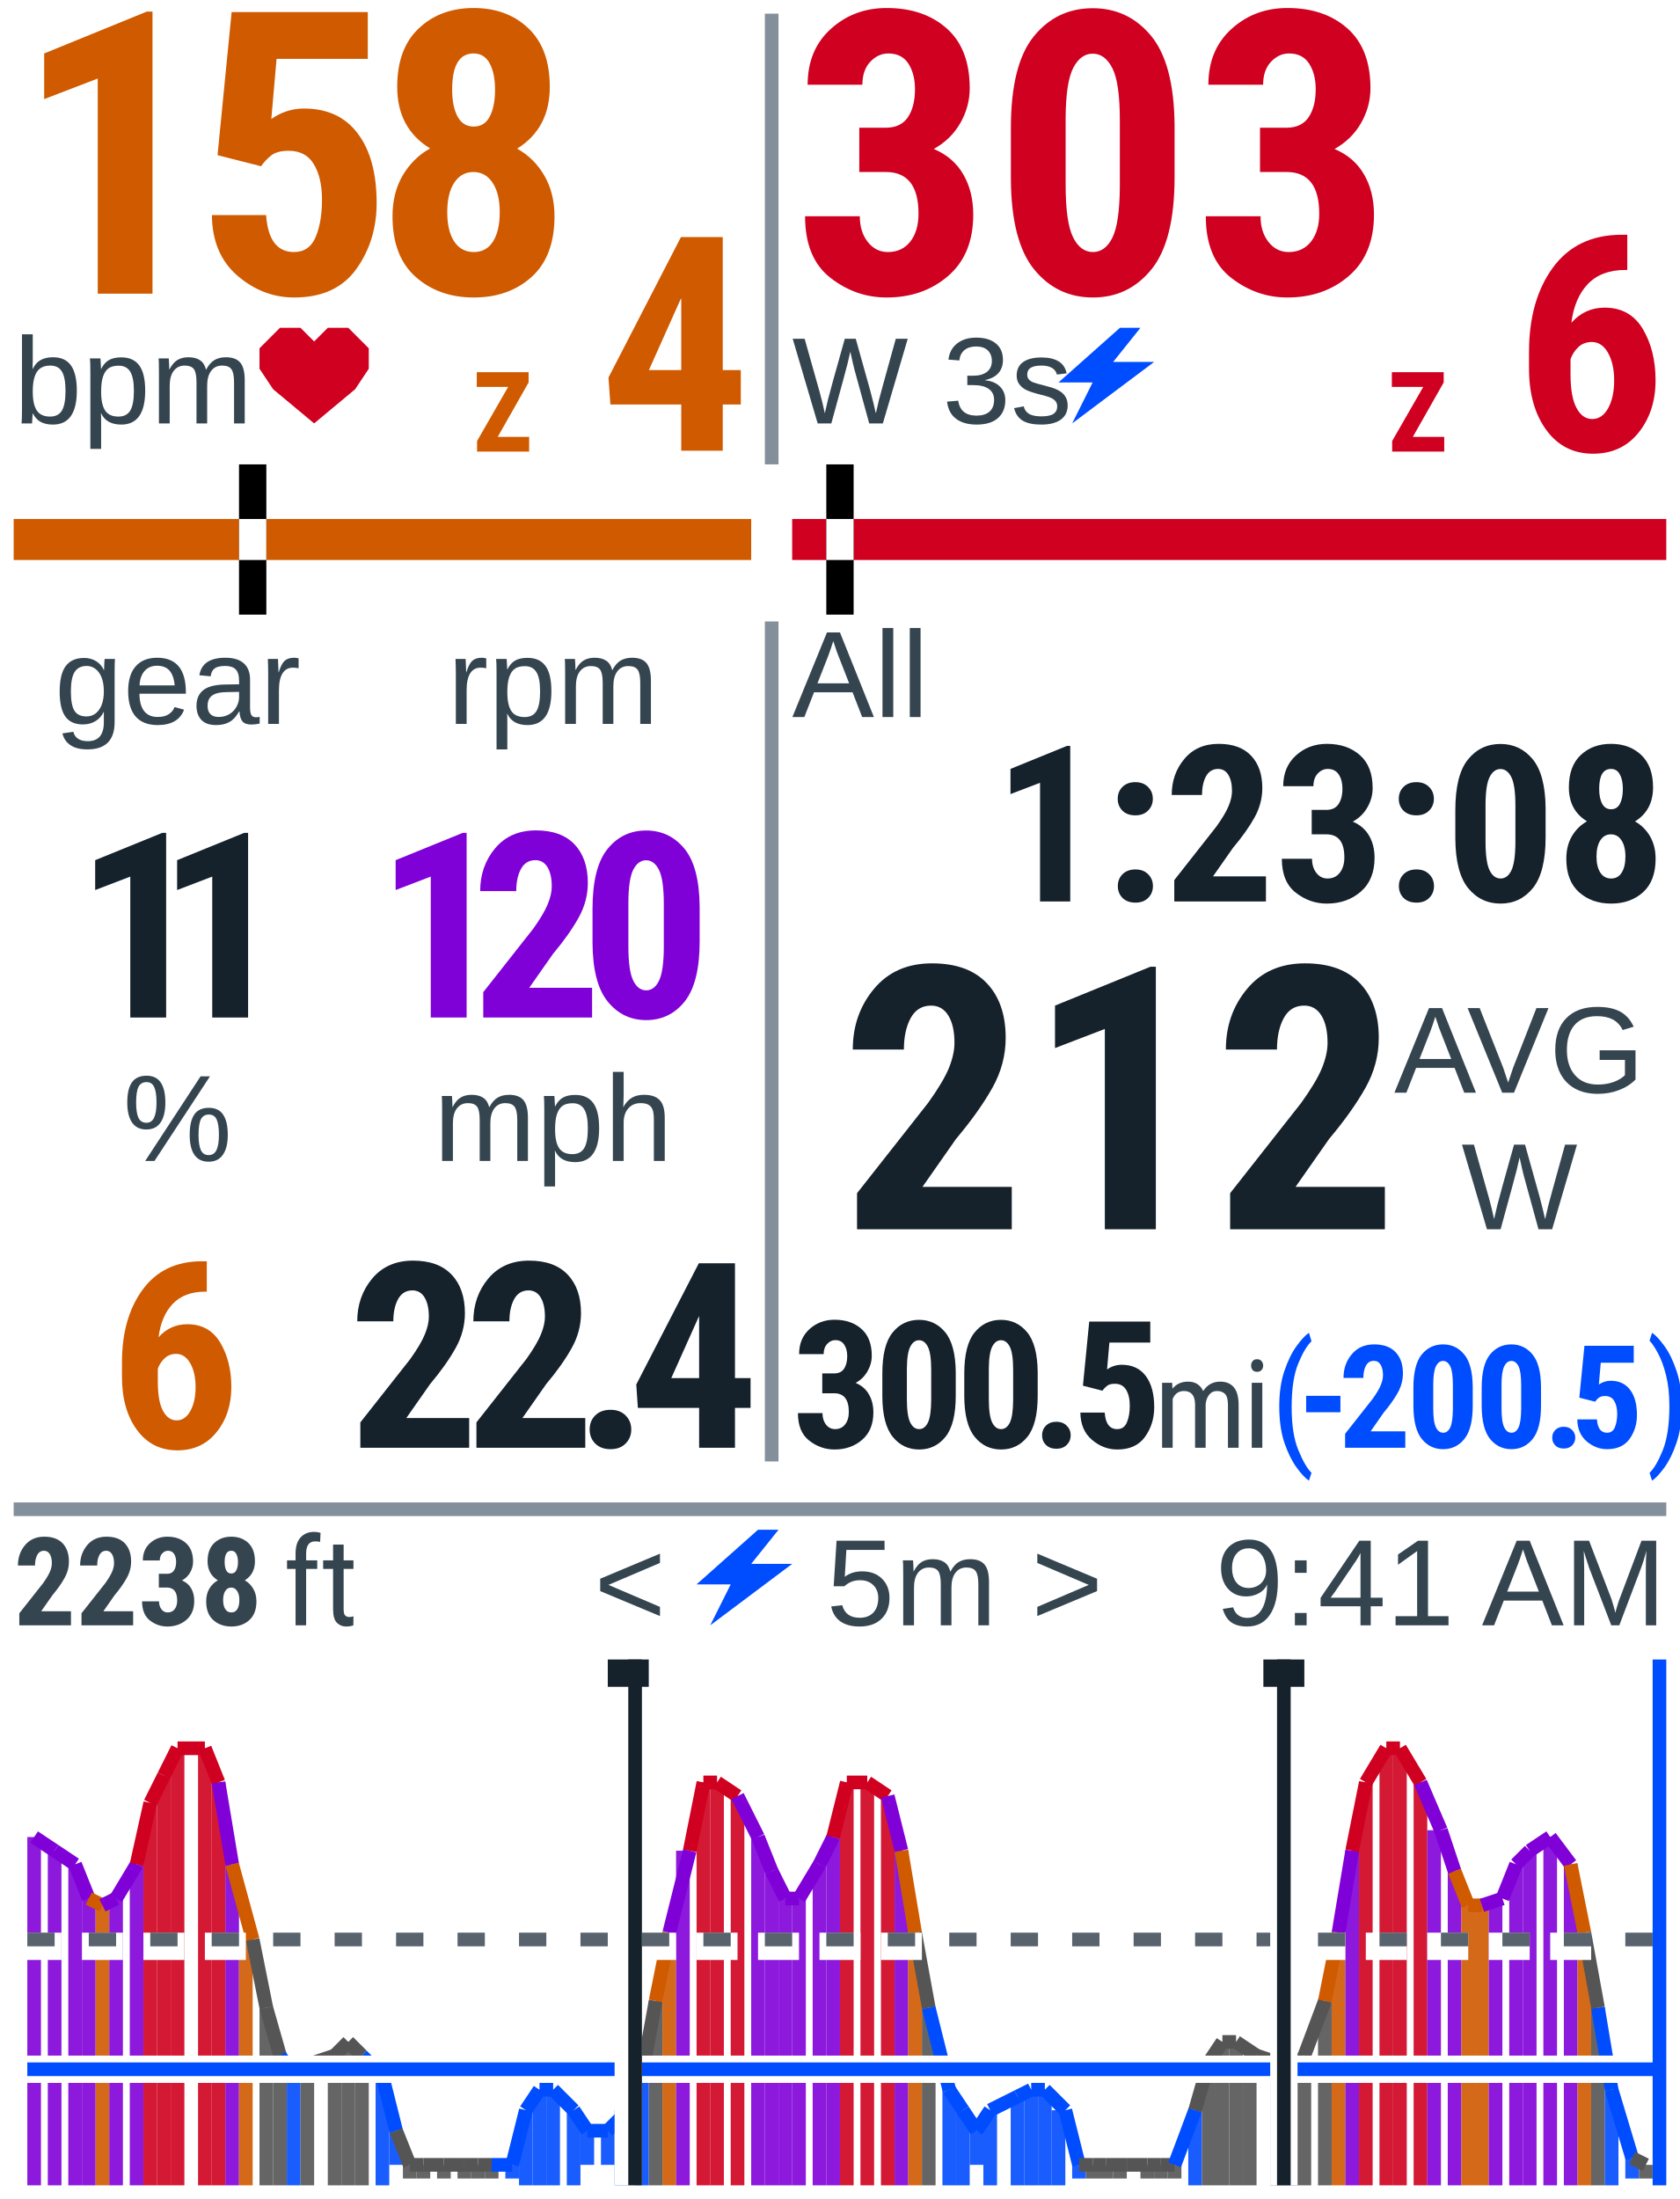
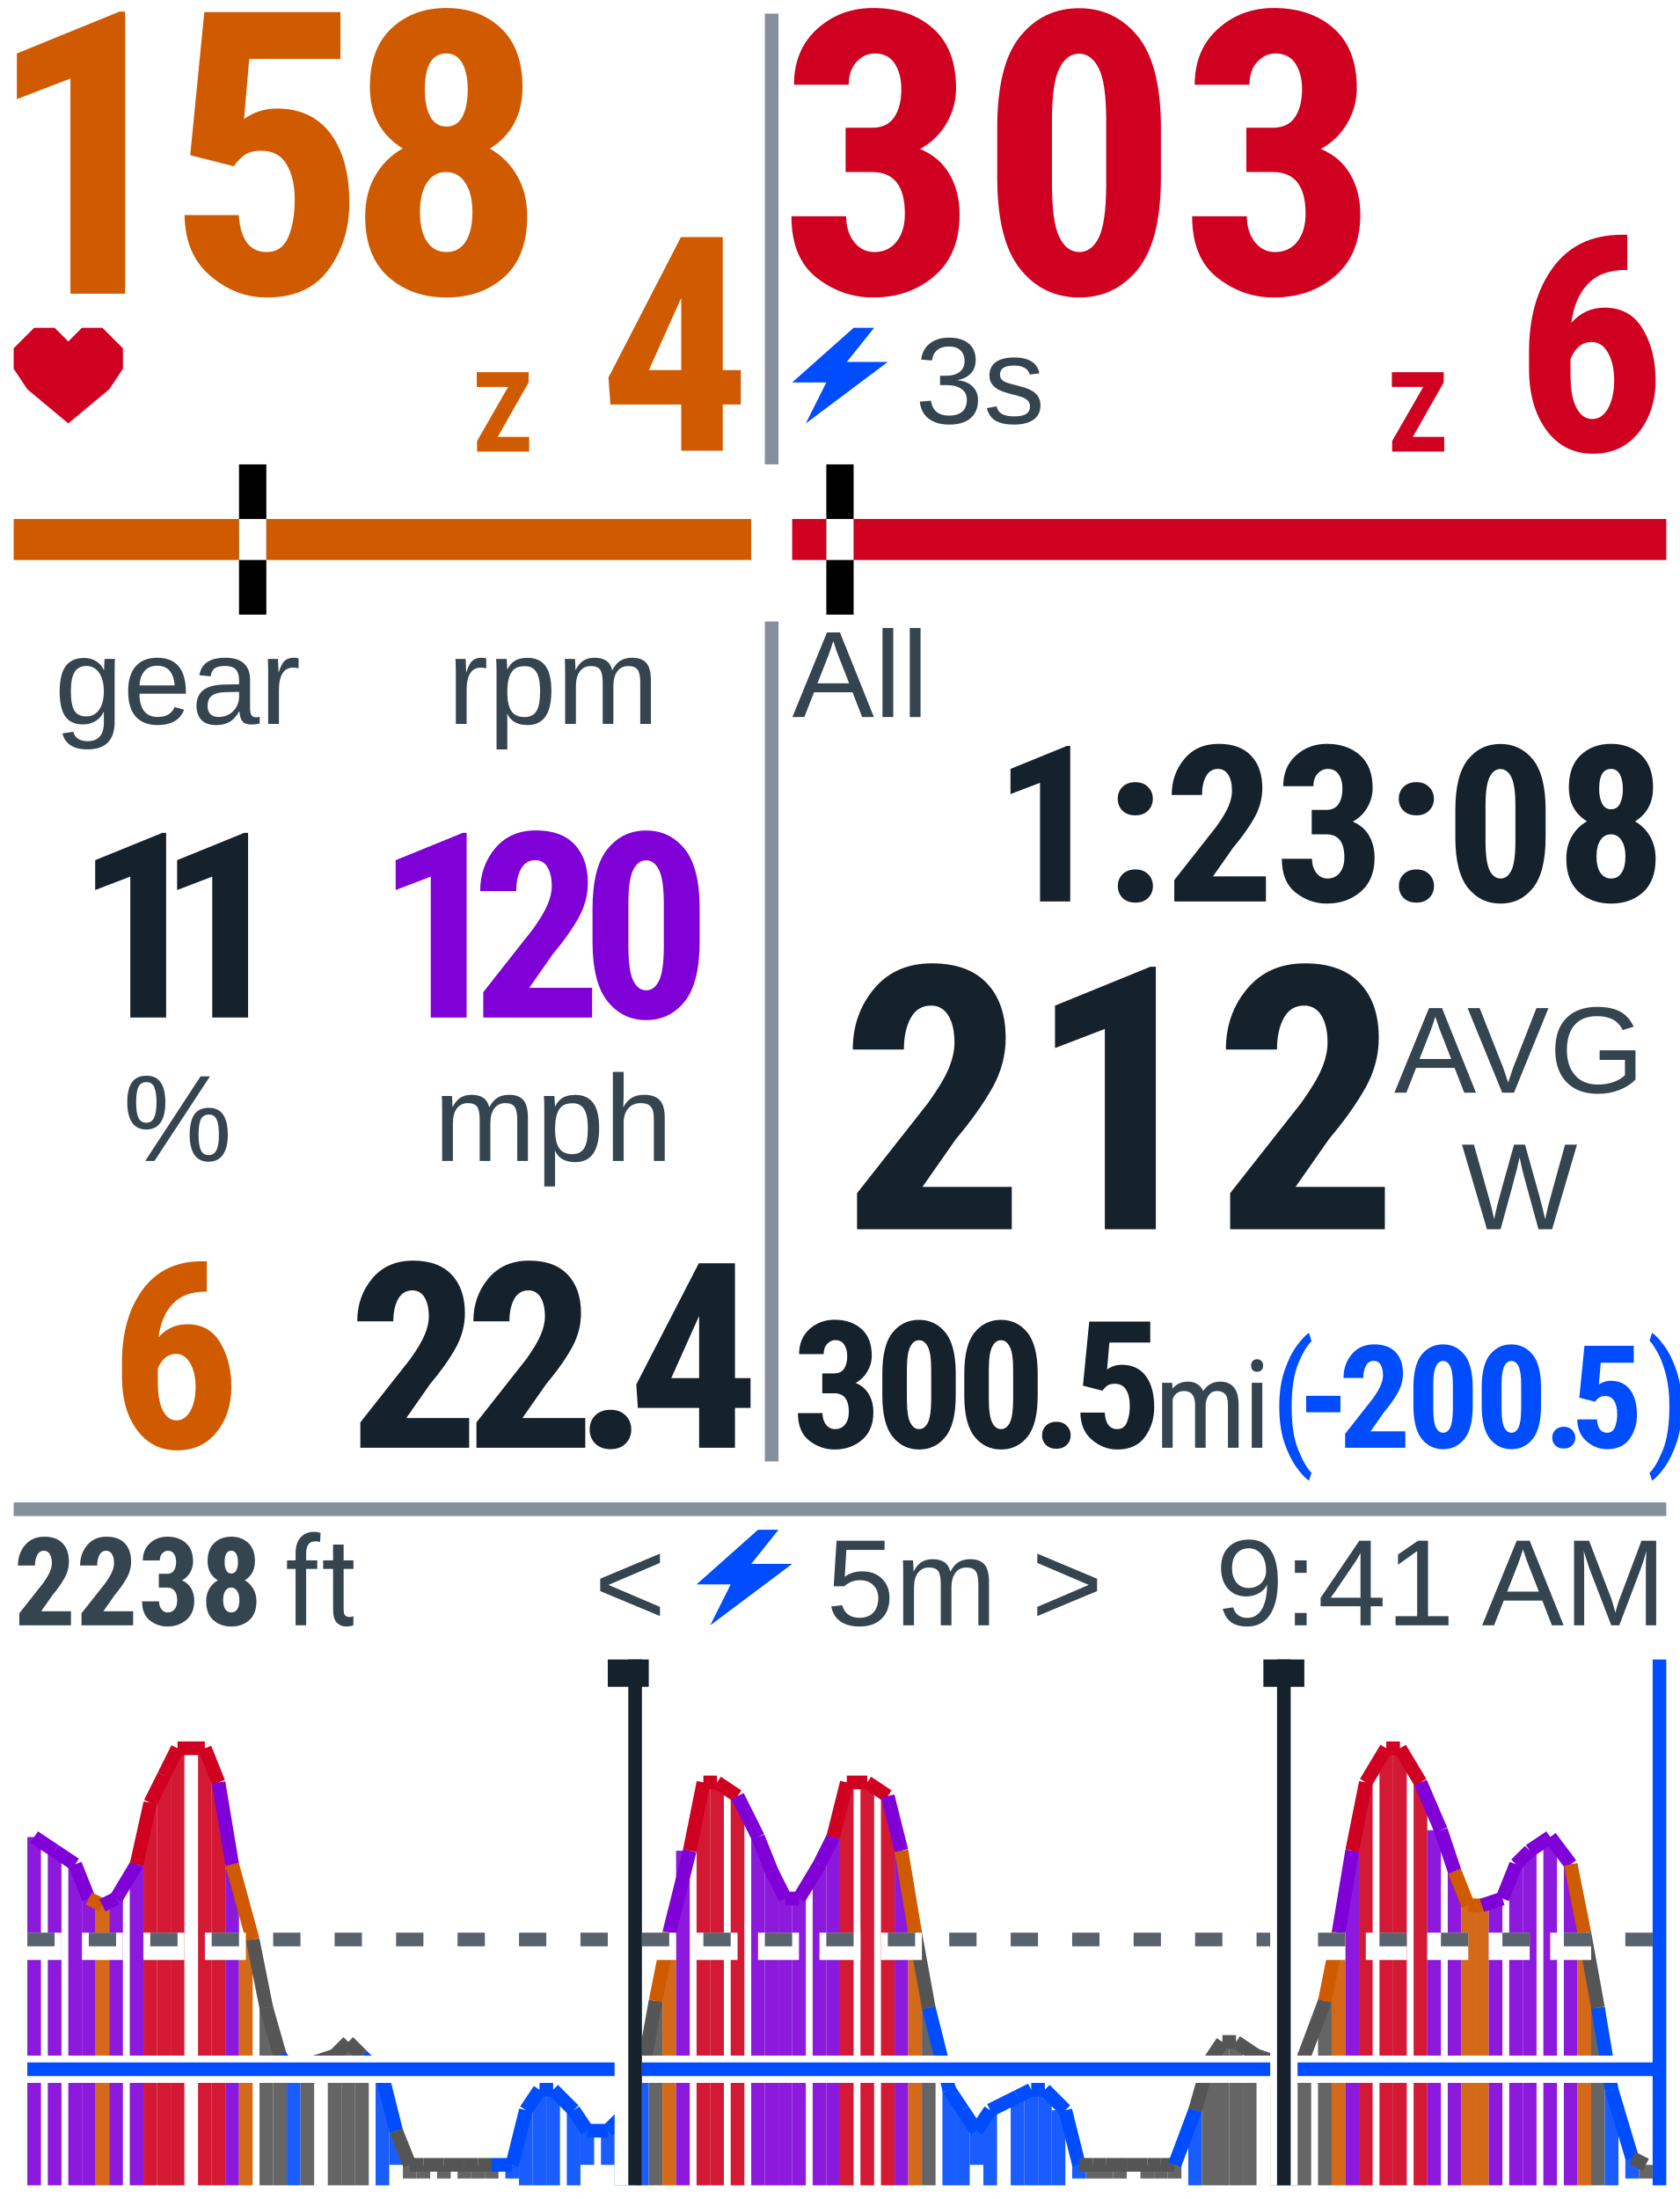
<svg xmlns="http://www.w3.org/2000/svg" width="246" height="322" viewBox="0 0 246 322" shape-rendering="geometricPrecision" text-rendering="geometricPrecision" role="img" aria-labelledby="title desc">
  <rect width="246" height="322" fill="white" />
  <rect x="112" y="2" width="2" height="66" fill="#83909B" />
-   <text x="2" y="43" font-family="'Roboto Condensed', Arial, sans-serif" font-size="58" font-weight="bold" text-anchor="start" fill="#D05A00" letter-spacing="-3">158</text>
-   <text x="2" y="62" font-family="'DejaVu Sans Medium Condensed B', Arial, sans-serif" font-size="18" font-weight="normal" text-anchor="start" fill="#354550">bpm</text>
+   <text x="-2" y="43" font-family="'Roboto Condensed', Arial, sans-serif" font-size="58" font-weight="bold" text-anchor="start" fill="#D05A00" letter-spacing="-3">158</text>
  <text x="110" y="66" font-family="'Roboto Condensed', Arial, sans-serif" font-size="44" font-weight="bold" text-anchor="end" fill="#D05A00">
    <tspan x="88" font-size="16" stroke="#D05A00" stroke-width="0.25">Z</tspan>
    <tspan x="110" font-size="44">4</tspan>
  </text>
  <rect x="2" y="76" width="108" height="6" fill="#D05A00" />
  <rect x="35" y="68" width="4" height="22" fill="#000000" id="heart-zone-position" />
  <rect x="35" y="76" width="4" height="6" fill="white" id="heart-zone-position-inverse" />
-   <text x="116" y="43" font-family="'Roboto Condensed', Arial, sans-serif" font-size="58" font-weight="bold" text-anchor="start" fill="#D00020" data-power-group="z6-z7" id="live-power-value">303</text>
-   <text x="116" y="62" font-family="'DejaVu Sans Medium Condensed B', Arial, sans-serif" font-size="18" font-weight="normal" text-anchor="start" fill="#354550" data-metric="live-power-average-window-label" id="live-power-unit">W 3s</text>
+   <text x="114" y="43" font-family="'Roboto Condensed', Arial, sans-serif" font-size="58" font-weight="bold" text-anchor="start" fill="#D00020" data-power-group="z6-z7" id="live-power-value">303</text>
+   <text x="134" y="62" font-family="'DejaVu Sans Medium Condensed B', Arial, sans-serif" font-size="18" font-weight="normal" text-anchor="start" fill="#354550" data-metric="live-power-average-window-label" id="live-power-unit">3s</text>
  <text x="244" y="66" font-family="'Roboto Condensed', Arial, sans-serif" font-size="44" font-weight="bold" text-anchor="end" fill="#D00020" data-power-group="z6-z7" id="live-power-zone">
    <tspan x="222" font-size="16" stroke="#D00020" stroke-width="0.25">Z</tspan>
    <tspan x="244" font-size="44">6</tspan>
  </text>
  <rect x="116" y="76" width="128" height="6" fill="#D00020" data-power-group="z6-z7" id="live-power-bar" />
  <rect x="121" y="68" width="4" height="22" fill="#000000" id="power-zone-position" />
  <rect x="121" y="76" width="4" height="6" fill="white" id="power-zone-position-inverse" />
  <g data-metric="rear-gear-index">
    <text x="11" y="149" font-family="'Roboto Condensed', Arial, sans-serif" font-size="38" font-weight="bold" fill="#15212B">1</text>
    <text x="23" y="149" font-family="'Roboto Condensed', Arial, sans-serif" font-size="38" font-weight="bold" fill="#15212B">1</text>
  </g>
  <rect x="112" y="91" width="2" height="123" fill="#83909B" />
  <text x="116" y="105" font-family="'DejaVu Sans Medium Condensed B', Arial, sans-serif" font-size="18" font-weight="normal" text-anchor="start" fill="#354550" id="stats-title">All</text>
  <text x="244" y="132" font-family="'Roboto Condensed', Arial, sans-serif" font-size="32" font-weight="bold" text-anchor="end" fill="#15212B" id="stats-time">1:23:08</text>
  <text x="123" y="180" font-family="'Roboto Condensed', Arial, sans-serif" font-size="54" font-weight="bold" text-anchor="start" fill="#15212B" data-metric="current-lap-average-power" id="stats-power">212</text>
  <rect x="2" y="220" width="242" height="2" fill="#83909B" />
-   <polygon points="46,50 44,48 41,48 38,51 38,54 40,57 46,62 52,57 54,54 54,51 51,48 48,48" fill="#D00020" />
-   <polygon points="164,48 155,56 160,56 157,62 169,53 163,53 167,48" fill="#004CFF" />
+   <polygon points="10,50 8,48 5,48 2,51 2,54 4,57 10,62 16,57 18,54 18,51 15,48 12,48" fill="#D00020" />
+   <polygon points="125,48 116,56 121,56 118,62 130,53 124,53 128,48" fill="#004CFF" />
  <g data-metric="current-cadence">
    <text x="55" y="149" font-family="'Roboto Condensed', Arial, sans-serif" font-size="38" font-weight="bold" fill="#8000D8">1</text>
    <text x="69" y="149" font-family="'Roboto Condensed', Arial, sans-serif" font-size="38" font-weight="bold" fill="#8000D8">2</text>
    <text x="85" y="149" font-family="'Roboto Condensed', Arial, sans-serif" font-size="38" font-weight="bold" fill="#8000D8">0</text>
  </g>
  <text x="81" y="170" font-size="18" font-family="'DejaVu Sans Medium Condensed B', Arial, sans-serif" text-anchor="middle" fill="#354550" font-weight="normal">mph</text>
  <g data-metric="current-speed-mph">
    <text x="51" y="212" font-family="'Roboto Condensed', Arial, sans-serif" font-size="38" font-weight="bold" fill="#15212B">2</text>
    <text x="68" y="212" font-family="'Roboto Condensed', Arial, sans-serif" font-size="38" font-weight="bold" fill="#15212B">2</text>
    <text x="84" y="212" font-family="'Roboto Condensed', Arial, sans-serif" font-size="38" font-weight="bold" fill="#15212B">.</text>
    <text x="92" y="212" font-family="'Roboto Condensed', Arial, sans-serif" font-size="38" font-weight="bold" fill="#15212B">4</text>
  </g>
  <g id="stats-distance" data-example="300.5mi(-200.5)">
    <text x="116" y="212" font-family="'Roboto Condensed', Arial, sans-serif" font-size="26" font-weight="bold" fill="#15212B">3</text>
    <text x="128" y="212" font-family="'Roboto Condensed', Arial, sans-serif" font-size="26" font-weight="bold" fill="#15212B">0</text>
    <text x="140" y="212" font-family="'Roboto Condensed', Arial, sans-serif" font-size="26" font-weight="bold" fill="#15212B">0</text>
    <text x="151" y="212" font-family="'Roboto Condensed', Arial, sans-serif" font-size="26" font-weight="bold" fill="#15212B">.</text>
    <text x="157" y="212" font-family="'Roboto Condensed', Arial, sans-serif" font-size="26" font-weight="bold" fill="#15212B">5</text>
    <text x="169" y="212" font-family="'Roboto Condensed', Arial, sans-serif" font-size="18" font-weight="normal" fill="#354550">m</text>
    <text x="182" y="212" font-family="'Roboto Condensed', Arial, sans-serif" font-size="18" font-weight="normal" fill="#354550">i</text>
    <text x="186" y="212" font-family="'Roboto Condensed', Arial, sans-serif" font-size="21" font-weight="normal" fill="#004CFF">(</text>
    <text x="190" y="212" font-family="'Roboto Condensed', Arial, sans-serif" font-size="21" font-weight="bold" fill="#004CFF">-</text>
    <text x="196" y="212" font-family="'Roboto Condensed', Arial, sans-serif" font-size="21" font-weight="bold" fill="#004CFF">2</text>
    <text x="206" y="212" font-family="'Roboto Condensed', Arial, sans-serif" font-size="21" font-weight="bold" fill="#004CFF">0</text>
    <text x="216" y="212" font-family="'Roboto Condensed', Arial, sans-serif" font-size="21" font-weight="bold" fill="#004CFF">0</text>
    <text x="226" y="212" font-family="'Roboto Condensed', Arial, sans-serif" font-size="21" font-weight="bold" fill="#004CFF">.</text>
    <text x="230" y="212" font-family="'Roboto Condensed', Arial, sans-serif" font-size="21" font-weight="bold" fill="#004CFF">5</text>
    <text x="241" y="212" font-family="'Roboto Condensed', Arial, sans-serif" font-size="21" font-weight="normal" fill="#004CFF">)</text>
  </g>
  <text x="244" y="238" font-family="'DejaVu Sans Medium Condensed B', Arial, sans-serif" font-size="18" text-anchor="end" fill="#354550" data-metric="local-clock" font-weight="normal">9:41 AM</text>
  <g data-metric="current-estimated-grade">
    <text x="16" y="212" font-family="'Roboto Condensed', Arial, sans-serif" font-size="38" font-weight="bold" fill="#D05A00">6</text>
  </g>
  <g id="chart-range">
    <text y="238" font-family="'DejaVu Sans Medium Condensed B', Arial, sans-serif" font-size="18" fill="#354550" xml:space="preserve" x="87">&lt; </text>
    <text y="238" font-family="'DejaVu Sans Medium Condensed B', Arial, sans-serif" font-size="18" fill="#354550" xml:space="preserve" x="116"> 5m &gt;</text>
    <polygon points="111,224 102,232 107,232 104,238 116,229 110,229 114,224" fill="#004CFF" />
  </g>
  <text x="222.5" y="160" font-family="'DejaVu Sans Medium Condensed B', Arial, sans-serif" font-size="18" text-anchor="middle" fill="#354550" font-weight="normal">AVG</text>
  <text x="222.5" y="180" font-family="'DejaVu Sans Medium Condensed B', Arial, sans-serif" font-size="18" text-anchor="middle" fill="#354550" font-weight="normal">W</text>
  <text x="26" y="106" font-family="'DejaVu Sans Medium Condensed B', Arial, sans-serif" font-size="18" text-anchor="middle" fill="#354550" font-weight="normal">gear</text>
  <text x="81" y="106" font-family="'DejaVu Sans Medium Condensed B', Arial, sans-serif" font-size="18" text-anchor="middle" fill="#354550" font-weight="normal">rpm</text>
  <text x="26" y="170" font-family="'DejaVu Sans Medium Condensed B', Arial, sans-serif" font-size="18" text-anchor="middle" fill="#354550" font-weight="normal">%</text>
  <rect x="4" y="269" width="2" height="51" fill="#8000D8" fill-opacity="0.90" data-zone="Z5" data-display-group="z5" data-watts="293.568" />
  <rect x="7" y="271" width="2" height="49" fill="#8000D8" fill-opacity="0.90" data-zone="Z5" data-display-group="z5" data-watts="290.336" />
  <polyline points="5,269 8,271" fill="none" stroke="#8000D8" stroke-width="2" stroke-opacity="1" data-zone="Z5" data-display-group="z5" />
  <rect x="10" y="273" width="2" height="47" fill="#8000D8" fill-opacity="0.90" data-zone="Z5" data-display-group="z5" data-watts="278.505" />
  <polyline points="8,271 11,273" fill="none" stroke="#8000D8" stroke-width="2" stroke-opacity="1" data-zone="Z5" data-display-group="z5" />
  <rect x="12" y="278" width="2" height="42" fill="#8000D8" fill-opacity="0.90" data-zone="Z5" data-display-group="z5" data-watts="265.717" />
  <polyline points="11,273 13,278" fill="none" stroke="#8000D8" stroke-width="2" stroke-opacity="1" data-zone="Z5" data-display-group="z5" />
  <rect x="14" y="279" width="2" height="41" fill="#D05A00" fill-opacity="0.90" data-zone="Z4" data-display-group="threshold" data-watts="259.378" />
  <polyline points="13,278 15,279" fill="none" stroke="#D05A00" stroke-width="2" stroke-opacity="1" data-zone="Z4" data-display-group="threshold" />
  <rect x="16" y="278" width="2" height="42" fill="#8000D8" fill-opacity="0.90" data-zone="Z5" data-display-group="z5" data-watts="263.996" />
  <polyline points="15,279 17,278" fill="none" stroke="#8000D8" stroke-width="2" stroke-opacity="1" data-zone="Z5" data-display-group="z5" />
  <rect x="19" y="273" width="2" height="47" fill="#8000D8" fill-opacity="0.90" data-zone="Z5" data-display-group="z5" data-watts="279.550" />
  <polyline points="17,278 20,273" fill="none" stroke="#8000D8" stroke-width="2" stroke-opacity="1" data-zone="Z5" data-display-group="z5" />
  <rect x="21" y="264" width="2" height="56" fill="#D00020" fill-opacity="0.90" data-zone="Z6" data-display-group="z6-z7" data-watts="301.458" />
  <polyline points="20,273 22,264" fill="none" stroke="#D00020" stroke-width="2" stroke-opacity="1" data-zone="Z6" data-display-group="z6-z7" />
  <rect x="23" y="260" width="2" height="60" fill="#D00020" fill-opacity="0.90" data-zone="Z6" data-display-group="z6-z7" data-watts="322.154" />
  <polyline points="22,264 24,260" fill="none" stroke="#D00020" stroke-width="2" stroke-opacity="1" data-zone="Z6" data-display-group="z6-z7" />
  <rect x="25" y="256" width="2" height="64" fill="#D00020" fill-opacity="0.90" data-zone="Z6" data-display-group="z6-z7" data-watts="333.732" />
  <polyline points="24,260 26,256" fill="none" stroke="#D00020" stroke-width="2" stroke-opacity="1" data-zone="Z6" data-display-group="z6-z7" />
  <rect x="29" y="256" width="2" height="64" fill="#D00020" fill-opacity="0.90" data-zone="Z6" data-display-group="z6-z7" data-watts="330.724" />
  <polyline points="26,256 30,256" fill="none" stroke="#D00020" stroke-width="2" stroke-opacity="1" data-zone="Z6" data-display-group="z6-z7" />
  <rect x="31" y="261" width="2" height="59" fill="#D00020" fill-opacity="0.90" data-zone="Z6" data-display-group="z6-z7" data-watts="312.043" />
  <polyline points="30,256 32,261" fill="none" stroke="#D00020" stroke-width="2" stroke-opacity="1" data-zone="Z6" data-display-group="z6-z7" />
  <rect x="33" y="273" width="2" height="47" fill="#8000D8" fill-opacity="0.90" data-zone="Z5" data-display-group="z5" data-watts="281.419" />
  <polyline points="32,261 34,273" fill="none" stroke="#8000D8" stroke-width="2" stroke-opacity="1" data-zone="Z5" data-display-group="z5" />
  <rect x="35" y="284" width="2" height="36" fill="#D05A00" fill-opacity="0.90" data-zone="Z4" data-display-group="threshold" data-watts="246.164" />
  <polyline points="34,273 37,284" fill="none" stroke="#D05A00" stroke-width="2" stroke-opacity="1" data-zone="Z4" data-display-group="threshold" />
  <rect x="38" y="294" width="2" height="26" fill="#555555" fill-opacity="0.90" data-zone="Z3" data-display-group="neutral" data-watts="214.702" />
  <polyline points="37,284 39,294" fill="none" stroke="#555555" stroke-width="2" stroke-opacity="1" data-zone="Z3" data-display-group="neutral" />
  <rect x="40" y="301" width="2" height="19" fill="#555555" fill-opacity="0.90" data-zone="Z3" data-display-group="neutral" data-watts="193.724" />
  <polyline points="39,294 41,301" fill="none" stroke="#555555" stroke-width="2" stroke-opacity="1" data-zone="Z3" data-display-group="neutral" />
  <rect x="42" y="304" width="2" height="16" fill="#004CFF" fill-opacity="0.90" data-zone="Z2" data-display-group="endurance" data-watts="185.957" />
  <polyline points="41,301 43,304" fill="none" stroke="#004CFF" stroke-width="2" stroke-opacity="1" data-zone="Z2" data-display-group="endurance" />
  <rect x="44" y="302" width="2" height="18" fill="#555555" fill-opacity="0.90" data-zone="Z3" data-display-group="neutral" data-watts="189.324" />
  <polyline points="43,304 46,302" fill="none" stroke="#555555" stroke-width="2" stroke-opacity="1" data-zone="Z3" data-display-group="neutral" />
  <rect x="48" y="301" width="2" height="19" fill="#555555" fill-opacity="0.90" data-zone="Z3" data-display-group="neutral" data-watts="197.793" />
  <polyline points="46,302 49,301" fill="none" stroke="#555555" stroke-width="2" stroke-opacity="1" data-zone="Z3" data-display-group="neutral" />
  <rect x="50" y="299" width="2" height="21" fill="#555555" fill-opacity="0.90" data-zone="Z3" data-display-group="neutral" data-watts="203.601" />
  <polyline points="49,301 51,299" fill="none" stroke="#555555" stroke-width="2" stroke-opacity="1" data-zone="Z3" data-display-group="neutral" />
  <rect x="52" y="301" width="2" height="19" fill="#555555" fill-opacity="0.90" data-zone="Z3" data-display-group="neutral" data-watts="200.087" />
  <polyline points="51,299 53,301" fill="none" stroke="#555555" stroke-width="2" stroke-opacity="1" data-zone="Z3" data-display-group="neutral" />
  <rect x="55" y="304" width="2" height="16" fill="#004CFF" fill-opacity="0.90" data-zone="Z2" data-display-group="endurance" data-watts="184.135" />
  <polyline points="53,301 56,304" fill="none" stroke="#004CFF" stroke-width="2" stroke-opacity="1" data-zone="Z2" data-display-group="endurance" />
  <rect x="57" y="312" width="2" height="5" fill="#004CFF" fill-opacity="0.90" data-zone="Z2" data-display-group="endurance" data-watts="157.368" />
  <polyline points="56,304 58,312" fill="none" stroke="#004CFF" stroke-width="2" stroke-opacity="1" data-zone="Z2" data-display-group="endurance" />
  <rect x="59" y="317" width="2" height="2" fill="#555555" fill-opacity="0.90" data-zone="Z1" data-display-group="neutral" data-watts="125.681" data-clipped="below-minimum" />
  <polyline points="58,312 60,317" fill="none" stroke="#555555" stroke-width="2" stroke-opacity="1" data-zone="Z1" data-display-group="neutral" />
  <rect x="61" y="317" width="2" height="2" fill="#555555" fill-opacity="0.90" data-zone="Z1" data-display-group="neutral" data-watts="97.270" data-clipped="below-minimum" />
  <polyline points="60,317 62,317" fill="none" stroke="#555555" stroke-width="2" stroke-opacity="1" data-zone="Z1" data-display-group="neutral" />
  <rect x="64" y="317" width="2" height="2" fill="#555555" fill-opacity="0.90" data-zone="Z1" data-display-group="neutral" data-watts="79.834" data-clipped="below-minimum" />
  <polyline points="62,317 65,317" fill="none" stroke="#555555" stroke-width="2" stroke-opacity="1" data-zone="Z1" data-display-group="neutral" />
  <rect x="67" y="317" width="2" height="2" fill="#555555" fill-opacity="0.90" data-zone="Z1" data-display-group="neutral" data-watts="77.948" data-clipped="below-minimum" />
  <polyline points="65,317 68,317" fill="none" stroke="#555555" stroke-width="2" stroke-opacity="1" data-zone="Z1" data-display-group="neutral" />
  <rect x="69" y="317" width="2" height="2" fill="#555555" fill-opacity="0.90" data-zone="Z1" data-display-group="neutral" data-watts="91.498" data-clipped="below-minimum" />
  <polyline points="68,317 70,317" fill="none" stroke="#555555" stroke-width="2" stroke-opacity="1" data-zone="Z1" data-display-group="neutral" />
  <rect x="71" y="317" width="2" height="2" fill="#555555" fill-opacity="0.90" data-zone="Z1" data-display-group="neutral" data-watts="115.741" data-clipped="below-minimum" />
  <polyline points="70,317 72,317" fill="none" stroke="#555555" stroke-width="2" stroke-opacity="1" data-zone="Z1" data-display-group="neutral" />
  <rect x="74" y="317" width="2" height="2" fill="#004CFF" fill-opacity="0.90" data-zone="Z2" data-display-group="endurance" data-watts="142.963" />
  <polyline points="72,317 75,317" fill="none" stroke="#004CFF" stroke-width="2" stroke-opacity="1" data-zone="Z2" data-display-group="endurance" />
  <rect x="76" y="309" width="2" height="11" fill="#004CFF" fill-opacity="0.90" data-zone="Z2" data-display-group="endurance" data-watts="165.156" />
  <polyline points="75,317 77,309" fill="none" stroke="#004CFF" stroke-width="2" stroke-opacity="1" data-zone="Z2" data-display-group="endurance" />
  <rect x="78" y="306" width="2" height="14" fill="#004CFF" fill-opacity="0.90" data-zone="Z2" data-display-group="endurance" data-watts="176.773" />
  <polyline points="77,309 79,306" fill="none" stroke="#004CFF" stroke-width="2" stroke-opacity="1" data-zone="Z2" data-display-group="endurance" />
  <rect x="80" y="306" width="2" height="14" fill="#004CFF" fill-opacity="0.90" data-zone="Z2" data-display-group="endurance" data-watts="176.617" />
  <polyline points="79,306 81,306" fill="none" stroke="#004CFF" stroke-width="2" stroke-opacity="1" data-zone="Z2" data-display-group="endurance" />
  <rect x="83" y="309" width="2" height="11" fill="#004CFF" fill-opacity="0.90" data-zone="Z2" data-display-group="endurance" data-watts="168.185" />
  <polyline points="81,306 84,309" fill="none" stroke="#004CFF" stroke-width="2" stroke-opacity="1" data-zone="Z2" data-display-group="endurance" />
  <rect x="85" y="312" width="2" height="5" fill="#004CFF" fill-opacity="0.90" data-zone="Z2" data-display-group="endurance" data-watts="158.361" />
  <polyline points="84,309 86,312" fill="none" stroke="#004CFF" stroke-width="2" stroke-opacity="1" data-zone="Z2" data-display-group="endurance" />
  <rect x="88" y="312" width="2" height="5" fill="#004CFF" fill-opacity="0.90" data-zone="Z2" data-display-group="endurance" data-watts="154.912" />
  <polyline points="86,312 89,312" fill="none" stroke="#004CFF" stroke-width="2" stroke-opacity="1" data-zone="Z2" data-display-group="endurance" />
  <rect x="90" y="309" width="2" height="11" fill="#004CFF" fill-opacity="0.90" data-zone="Z2" data-display-group="endurance" data-watts="163.670" />
  <polyline points="89,312 92,309" fill="none" stroke="#004CFF" stroke-width="2" stroke-opacity="1" data-zone="Z2" data-display-group="endurance" />
  <rect x="93" y="304" width="2" height="16" fill="#004CFF" fill-opacity="0.90" data-zone="Z2" data-display-group="endurance" data-watts="186.377" />
  <rect x="95" y="293" width="2" height="27" fill="#555555" fill-opacity="0.90" data-zone="Z3" data-display-group="neutral" data-watts="219.958" />
  <polyline points="94,304 96,293" fill="none" stroke="#555555" stroke-width="2" stroke-opacity="1" data-zone="Z3" data-display-group="neutral" />
  <rect x="97" y="283" width="2" height="37" fill="#D05A00" fill-opacity="0.90" data-zone="Z4" data-display-group="threshold" data-watts="257.473" />
  <polyline points="96,293 98,283" fill="none" stroke="#D05A00" stroke-width="2" stroke-opacity="1" data-zone="Z4" data-display-group="threshold" />
  <rect x="99" y="271" width="2" height="49" fill="#8000D8" fill-opacity="0.90" data-zone="Z5" data-display-group="z5" data-watts="290.426" />
  <polyline points="98,283 101,271" fill="none" stroke="#8000D8" stroke-width="2" stroke-opacity="1" data-zone="Z5" data-display-group="z5" />
  <rect x="102" y="261" width="2" height="59" fill="#D00020" fill-opacity="0.90" data-zone="Z6" data-display-group="z6-z7" data-watts="311.613" />
  <polyline points="101,271 103,261" fill="none" stroke="#D00020" stroke-width="2" stroke-opacity="1" data-zone="Z6" data-display-group="z6-z7" />
  <rect x="104" y="261" width="2" height="59" fill="#D00020" fill-opacity="0.90" data-zone="Z6" data-display-group="z6-z7" data-watts="317.535" />
  <polyline points="103,261 105,261" fill="none" stroke="#D00020" stroke-width="2" stroke-opacity="1" data-zone="Z6" data-display-group="z6-z7" />
  <rect x="107" y="263" width="2" height="57" fill="#D00020" fill-opacity="0.90" data-zone="Z6" data-display-group="z6-z7" data-watts="309.522" />
  <polyline points="105,261 108,263" fill="none" stroke="#D00020" stroke-width="2" stroke-opacity="1" data-zone="Z6" data-display-group="z6-z7" />
  <rect x="110" y="269" width="2" height="51" fill="#8000D8" fill-opacity="0.90" data-zone="Z5" data-display-group="z5" data-watts="293.184" />
  <polyline points="108,263 111,269" fill="none" stroke="#8000D8" stroke-width="2" stroke-opacity="1" data-zone="Z5" data-display-group="z5" />
  <rect x="112" y="274" width="2" height="46" fill="#8000D8" fill-opacity="0.90" data-zone="Z5" data-display-group="z5" data-watts="276.382" />
  <polyline points="111,269 113,274" fill="none" stroke="#8000D8" stroke-width="2" stroke-opacity="1" data-zone="Z5" data-display-group="z5" />
  <rect x="114" y="278" width="2" height="42" fill="#8000D8" fill-opacity="0.90" data-zone="Z5" data-display-group="z5" data-watts="266.426" />
  <polyline points="113,274 115,278" fill="none" stroke="#8000D8" stroke-width="2" stroke-opacity="1" data-zone="Z5" data-display-group="z5" />
  <rect x="116" y="278" width="2" height="42" fill="#8000D8" fill-opacity="0.90" data-zone="Z5" data-display-group="z5" data-watts="267.490" />
  <polyline points="115,278 117,278" fill="none" stroke="#8000D8" stroke-width="2" stroke-opacity="1" data-zone="Z5" data-display-group="z5" />
  <rect x="119" y="273" width="2" height="47" fill="#8000D8" fill-opacity="0.90" data-zone="Z5" data-display-group="z5" data-watts="279.130" />
  <polyline points="117,278 120,273" fill="none" stroke="#8000D8" stroke-width="2" stroke-opacity="1" data-zone="Z5" data-display-group="z5" />
  <rect x="121" y="269" width="2" height="51" fill="#8000D8" fill-opacity="0.90" data-zone="Z5" data-display-group="z5" data-watts="296.449" />
  <polyline points="120,273 122,269" fill="none" stroke="#8000D8" stroke-width="2" stroke-opacity="1" data-zone="Z5" data-display-group="z5" />
  <rect x="123" y="261" width="2" height="59" fill="#D00020" fill-opacity="0.90" data-zone="Z6" data-display-group="z6-z7" data-watts="311.820" />
  <polyline points="122,269 124,261" fill="none" stroke="#D00020" stroke-width="2" stroke-opacity="1" data-zone="Z6" data-display-group="z6-z7" />
  <rect x="126" y="261" width="2" height="59" fill="#D00020" fill-opacity="0.90" data-zone="Z6" data-display-group="z6-z7" data-watts="317.598" />
  <polyline points="124,261 127,261" fill="none" stroke="#D00020" stroke-width="2" stroke-opacity="1" data-zone="Z6" data-display-group="z6-z7" />
  <rect x="129" y="263" width="2" height="57" fill="#D00020" fill-opacity="0.90" data-zone="Z6" data-display-group="z6-z7" data-watts="308.838" />
  <polyline points="127,261 130,263" fill="none" stroke="#D00020" stroke-width="2" stroke-opacity="1" data-zone="Z6" data-display-group="z6-z7" />
  <rect x="131" y="271" width="2" height="49" fill="#8000D8" fill-opacity="0.90" data-zone="Z5" data-display-group="z5" data-watts="285.104" />
  <polyline points="130,263 132,271" fill="none" stroke="#8000D8" stroke-width="2" stroke-opacity="1" data-zone="Z5" data-display-group="z5" />
  <rect x="133" y="283" width="2" height="37" fill="#D05A00" fill-opacity="0.90" data-zone="Z4" data-display-group="threshold" data-watts="250.703" />
  <polyline points="132,271 134,283" fill="none" stroke="#D05A00" stroke-width="2" stroke-opacity="1" data-zone="Z4" data-display-group="threshold" />
  <rect x="135" y="294" width="2" height="26" fill="#555555" fill-opacity="0.90" data-zone="Z3" data-display-group="neutral" data-watts="213.280" />
  <polyline points="134,283 136,294" fill="none" stroke="#555555" stroke-width="2" stroke-opacity="1" data-zone="Z3" data-display-group="neutral" />
  <rect x="138" y="306" width="2" height="14" fill="#004CFF" fill-opacity="0.90" data-zone="Z2" data-display-group="endurance" data-watts="181.259" />
  <polyline points="136,294 139,306" fill="none" stroke="#004CFF" stroke-width="2" stroke-opacity="1" data-zone="Z2" data-display-group="endurance" />
  <rect x="140" y="309" width="2" height="11" fill="#004CFF" fill-opacity="0.90" data-zone="Z2" data-display-group="endurance" data-watts="161.012" />
  <polyline points="139,306 141,309" fill="none" stroke="#004CFF" stroke-width="2" stroke-opacity="1" data-zone="Z2" data-display-group="endurance" />
  <rect x="142" y="312" width="2" height="5" fill="#004CFF" fill-opacity="0.90" data-zone="Z2" data-display-group="endurance" data-watts="154.757" />
  <polyline points="141,309 143,312" fill="none" stroke="#004CFF" stroke-width="2" stroke-opacity="1" data-zone="Z2" data-display-group="endurance" />
  <rect x="144" y="309" width="2" height="11" fill="#004CFF" fill-opacity="0.90" data-zone="Z2" data-display-group="endurance" data-watts="159.900" />
  <polyline points="143,312 145,309" fill="none" stroke="#004CFF" stroke-width="2" stroke-opacity="1" data-zone="Z2" data-display-group="endurance" />
  <rect x="148" y="307" width="2" height="13" fill="#004CFF" fill-opacity="0.90" data-zone="Z2" data-display-group="endurance" data-watts="170.063" />
  <polyline points="145,309 149,307" fill="none" stroke="#004CFF" stroke-width="2" stroke-opacity="1" data-zone="Z2" data-display-group="endurance" />
  <rect x="150" y="306" width="2" height="14" fill="#004CFF" fill-opacity="0.90" data-zone="Z2" data-display-group="endurance" data-watts="177.424" />
  <polyline points="149,307 151,306" fill="none" stroke="#004CFF" stroke-width="2" stroke-opacity="1" data-zone="Z2" data-display-group="endurance" />
  <rect x="152" y="306" width="2" height="14" fill="#004CFF" fill-opacity="0.90" data-zone="Z2" data-display-group="endurance" data-watts="175.558" />
  <polyline points="151,306 153,306" fill="none" stroke="#004CFF" stroke-width="2" stroke-opacity="1" data-zone="Z2" data-display-group="endurance" />
  <rect x="154" y="309" width="2" height="11" fill="#004CFF" fill-opacity="0.90" data-zone="Z2" data-display-group="endurance" data-watts="161.774" />
  <polyline points="153,306 156,309" fill="none" stroke="#004CFF" stroke-width="2" stroke-opacity="1" data-zone="Z2" data-display-group="endurance" />
  <rect x="157" y="317" width="2" height="2" fill="#004CFF" fill-opacity="0.90" data-zone="Z2" data-display-group="endurance" data-watts="138.142" />
  <polyline points="156,309 158,317" fill="none" stroke="#004CFF" stroke-width="2" stroke-opacity="1" data-zone="Z2" data-display-group="endurance" />
  <rect x="159" y="317" width="2" height="2" fill="#555555" fill-opacity="0.90" data-zone="Z1" data-display-group="neutral" data-watts="110.836" data-clipped="below-minimum" />
  <polyline points="158,317 160,317" fill="none" stroke="#555555" stroke-width="2" stroke-opacity="1" data-zone="Z1" data-display-group="neutral" />
  <rect x="161" y="317" width="2" height="2" fill="#555555" fill-opacity="0.90" data-zone="Z1" data-display-group="neutral" data-watts="88.027" data-clipped="below-minimum" />
  <polyline points="160,317 162,317" fill="none" stroke="#555555" stroke-width="2" stroke-opacity="1" data-zone="Z1" data-display-group="neutral" />
  <rect x="163" y="317" width="2" height="2" fill="#555555" fill-opacity="0.90" data-zone="Z1" data-display-group="neutral" data-watts="77.069" data-clipped="below-minimum" />
  <polyline points="162,317 165,317" fill="none" stroke="#555555" stroke-width="2" stroke-opacity="1" data-zone="Z1" data-display-group="neutral" />
  <rect x="167" y="317" width="2" height="2" fill="#555555" fill-opacity="0.90" data-zone="Z1" data-display-group="neutral" data-watts="81.938" data-clipped="below-minimum" />
  <polyline points="165,317 168,317" fill="none" stroke="#555555" stroke-width="2" stroke-opacity="1" data-zone="Z1" data-display-group="neutral" />
  <rect x="169" y="317" width="2" height="2" fill="#555555" fill-opacity="0.90" data-zone="Z1" data-display-group="neutral" data-watts="101.845" data-clipped="below-minimum" />
  <polyline points="168,317 170,317" fill="none" stroke="#555555" stroke-width="2" stroke-opacity="1" data-zone="Z1" data-display-group="neutral" />
  <rect x="171" y="317" width="2" height="2" fill="#555555" fill-opacity="0.90" data-zone="Z1" data-display-group="neutral" data-watts="131.484" data-clipped="below-minimum" />
  <polyline points="170,317 172,317" fill="none" stroke="#555555" stroke-width="2" stroke-opacity="1" data-zone="Z1" data-display-group="neutral" />
  <rect x="174" y="309" width="2" height="11" fill="#004CFF" fill-opacity="0.90" data-zone="Z2" data-display-group="endurance" data-watts="162.850" />
  <polyline points="172,317 175,309" fill="none" stroke="#004CFF" stroke-width="2" stroke-opacity="1" data-zone="Z2" data-display-group="endurance" />
  <rect x="176" y="302" width="2" height="18" fill="#555555" fill-opacity="0.90" data-zone="Z3" data-display-group="neutral" data-watts="187.973" />
  <polyline points="175,309 177,302" fill="none" stroke="#555555" stroke-width="2" stroke-opacity="1" data-zone="Z3" data-display-group="neutral" />
  <rect x="178" y="299" width="2" height="21" fill="#555555" fill-opacity="0.90" data-zone="Z3" data-display-group="neutral" data-watts="201.628" />
  <polyline points="177,302 179,299" fill="none" stroke="#555555" stroke-width="2" stroke-opacity="1" data-zone="Z3" data-display-group="neutral" />
  <rect x="180" y="299" width="2" height="21" fill="#555555" fill-opacity="0.90" data-zone="Z3" data-display-group="neutral" data-watts="203.074" />
  <polyline points="179,299 181,299" fill="none" stroke="#555555" stroke-width="2" stroke-opacity="1" data-zone="Z3" data-display-group="neutral" />
  <rect x="182" y="301" width="2" height="19" fill="#555555" fill-opacity="0.90" data-zone="Z3" data-display-group="neutral" data-watts="196.212" />
  <polyline points="181,299 184,301" fill="none" stroke="#555555" stroke-width="2" stroke-opacity="1" data-zone="Z3" data-display-group="neutral" />
  <rect x="186" y="302" width="2" height="18" fill="#555555" fill-opacity="0.90" data-zone="Z3" data-display-group="neutral" data-watts="188.110" />
  <polyline points="184,301 187,302" fill="none" stroke="#555555" stroke-width="2" stroke-opacity="1" data-zone="Z3" data-display-group="neutral" />
  <rect x="188" y="304" width="2" height="16" fill="#004CFF" fill-opacity="0.90" data-zone="Z2" data-display-group="endurance" data-watts="186.422" />
  <rect x="190" y="301" width="2" height="19" fill="#555555" fill-opacity="0.90" data-zone="Z3" data-display-group="neutral" data-watts="196.590" />
  <polyline points="189,304 191,301" fill="none" stroke="#555555" stroke-width="2" stroke-opacity="1" data-zone="Z3" data-display-group="neutral" />
  <rect x="193" y="293" width="2" height="27" fill="#555555" fill-opacity="0.90" data-zone="Z3" data-display-group="neutral" data-watts="219.827" />
  <polyline points="191,301 194,293" fill="none" stroke="#555555" stroke-width="2" stroke-opacity="1" data-zone="Z3" data-display-group="neutral" />
  <rect x="195" y="283" width="2" height="37" fill="#D05A00" fill-opacity="0.90" data-zone="Z4" data-display-group="threshold" data-watts="252.570" />
  <polyline points="194,293 196,283" fill="none" stroke="#D05A00" stroke-width="2" stroke-opacity="1" data-zone="Z4" data-display-group="threshold" />
  <rect x="197" y="271" width="2" height="49" fill="#8000D8" fill-opacity="0.90" data-zone="Z5" data-display-group="z5" data-watts="287.614" />
  <polyline points="196,283 198,271" fill="none" stroke="#8000D8" stroke-width="2" stroke-opacity="1" data-zone="Z5" data-display-group="z5" />
  <rect x="199" y="261" width="2" height="59" fill="#D00020" fill-opacity="0.90" data-zone="Z6" data-display-group="z6-z7" data-watts="316.522" />
  <polyline points="198,271 200,261" fill="none" stroke="#D00020" stroke-width="2" stroke-opacity="1" data-zone="Z6" data-display-group="z6-z7" />
  <rect x="202" y="256" width="2" height="64" fill="#D00020" fill-opacity="0.90" data-zone="Z6" data-display-group="z6-z7" data-watts="332.480" />
  <polyline points="200,261 203,256" fill="none" stroke="#D00020" stroke-width="2" stroke-opacity="1" data-zone="Z6" data-display-group="z6-z7" />
  <rect x="204" y="256" width="2" height="64" fill="#D00020" fill-opacity="0.90" data-zone="Z6" data-display-group="z6-z7" data-watts="332.594" />
  <polyline points="203,256 205,256" fill="none" stroke="#D00020" stroke-width="2" stroke-opacity="1" data-zone="Z6" data-display-group="z6-z7" />
  <rect x="207" y="261" width="2" height="59" fill="#D00020" fill-opacity="0.90" data-zone="Z6" data-display-group="z6-z7" data-watts="318.834" />
  <polyline points="205,256 208,261" fill="none" stroke="#D00020" stroke-width="2" stroke-opacity="1" data-zone="Z6" data-display-group="z6-z7" />
  <rect x="209" y="268" width="2" height="52" fill="#8000D8" fill-opacity="0.90" data-zone="Z5" data-display-group="z5" data-watts="297.297" />
  <polyline points="208,261 211,268" fill="none" stroke="#8000D8" stroke-width="2" stroke-opacity="1" data-zone="Z5" data-display-group="z5" />
  <rect x="212" y="274" width="2" height="46" fill="#8000D8" fill-opacity="0.90" data-zone="Z5" data-display-group="z5" data-watts="276.042" />
  <polyline points="211,268 213,274" fill="none" stroke="#8000D8" stroke-width="2" stroke-opacity="1" data-zone="Z5" data-display-group="z5" />
  <rect x="214" y="279" width="2" height="41" fill="#D05A00" fill-opacity="0.90" data-zone="Z4" data-display-group="threshold" data-watts="262.268" />
  <polyline points="213,274 215,279" fill="none" stroke="#D05A00" stroke-width="2" stroke-opacity="1" data-zone="Z4" data-display-group="threshold" />
  <rect x="216" y="279" width="2" height="41" fill="#D05A00" fill-opacity="0.90" data-zone="Z4" data-display-group="threshold" data-watts="259.796" />
  <polyline points="215,279 217,279" fill="none" stroke="#D05A00" stroke-width="2" stroke-opacity="1" data-zone="Z4" data-display-group="threshold" />
  <rect x="218" y="278" width="2" height="42" fill="#8000D8" fill-opacity="0.90" data-zone="Z5" data-display-group="z5" data-watts="267.767" />
  <polyline points="217,279 220,278" fill="none" stroke="#8000D8" stroke-width="2" stroke-opacity="1" data-zone="Z5" data-display-group="z5" />
  <rect x="221" y="273" width="2" height="47" fill="#8000D8" fill-opacity="0.90" data-zone="Z5" data-display-group="z5" data-watts="280.980" />
  <polyline points="220,278 222,273" fill="none" stroke="#8000D8" stroke-width="2" stroke-opacity="1" data-zone="Z5" data-display-group="z5" />
  <rect x="223" y="271" width="2" height="49" fill="#8000D8" fill-opacity="0.90" data-zone="Z5" data-display-group="z5" data-watts="291.769" />
  <polyline points="222,273 224,271" fill="none" stroke="#8000D8" stroke-width="2" stroke-opacity="1" data-zone="Z5" data-display-group="z5" />
  <rect x="226" y="269" width="2" height="51" fill="#8000D8" fill-opacity="0.90" data-zone="Z5" data-display-group="z5" data-watts="292.761" />
  <polyline points="224,271 227,269" fill="none" stroke="#8000D8" stroke-width="2" stroke-opacity="1" data-zone="Z5" data-display-group="z5" />
  <rect x="229" y="273" width="2" height="47" fill="#8000D8" fill-opacity="0.90" data-zone="Z5" data-display-group="z5" data-watts="279.537" />
  <polyline points="227,269 230,273" fill="none" stroke="#8000D8" stroke-width="2" stroke-opacity="1" data-zone="Z5" data-display-group="z5" />
  <rect x="231" y="283" width="2" height="37" fill="#D05A00" fill-opacity="0.90" data-zone="Z4" data-display-group="threshold" data-watts="252.277" />
  <polyline points="230,273 232,283" fill="none" stroke="#D05A00" stroke-width="2" stroke-opacity="1" data-zone="Z4" data-display-group="threshold" />
  <rect x="233" y="294" width="2" height="26" fill="#555555" fill-opacity="0.90" data-zone="Z3" data-display-group="neutral" data-watts="215.812" />
  <polyline points="232,283 234,294" fill="none" stroke="#555555" stroke-width="2" stroke-opacity="1" data-zone="Z3" data-display-group="neutral" />
  <rect x="235" y="306" width="2" height="14" fill="#004CFF" fill-opacity="0.90" data-zone="Z2" data-display-group="endurance" data-watts="178.048" />
  <polyline points="234,294 236,306" fill="none" stroke="#004CFF" stroke-width="2" stroke-opacity="1" data-zone="Z2" data-display-group="endurance" />
  <rect x="238" y="316" width="2" height="3" fill="#004CFF" fill-opacity="0.90" data-zone="Z2" data-display-group="endurance" data-watts="147.327" />
  <polyline points="236,306 239,316" fill="none" stroke="#004CFF" stroke-width="2" stroke-opacity="1" data-zone="Z2" data-display-group="endurance" />
  <rect x="240" y="317" width="2" height="2" fill="#555555" fill-opacity="0.90" data-zone="Z1" data-display-group="neutral" data-watts="129.634" data-clipped="below-minimum" />
  <polyline points="239,316 241,317" fill="none" stroke="#555555" stroke-width="2" stroke-opacity="1" data-zone="Z1" data-display-group="neutral" />
  <rect x="3" y="283" width="6" height="4" fill="white" />
  <rect x="4" y="283" width="4" height="2" fill="#59636E" />
  <rect x="12" y="283" width="6" height="4" fill="white" />
  <rect x="13" y="283" width="4" height="2" fill="#59636E" />
  <rect x="21" y="283" width="6" height="4" fill="white" />
  <rect x="22" y="283" width="4" height="2" fill="#59636E" />
  <rect x="30" y="283" width="6" height="4" fill="white" />
  <rect x="31" y="283" width="4" height="2" fill="#59636E" />
  <rect x="39" y="283" width="6" height="4" fill="white" />
  <rect x="40" y="283" width="4" height="2" fill="#59636E" />
  <rect x="48" y="283" width="6" height="4" fill="white" />
  <rect x="49" y="283" width="4" height="2" fill="#59636E" />
  <rect x="57" y="283" width="6" height="4" fill="white" />
  <rect x="58" y="283" width="4" height="2" fill="#59636E" />
  <rect x="66" y="283" width="6" height="4" fill="white" />
  <rect x="67" y="283" width="4" height="2" fill="#59636E" />
  <rect x="75" y="283" width="6" height="4" fill="white" />
  <rect x="76" y="283" width="4" height="2" fill="#59636E" />
  <rect x="84" y="283" width="6" height="4" fill="white" />
  <rect x="85" y="283" width="4" height="2" fill="#59636E" />
  <rect x="93" y="283" width="6" height="4" fill="white" />
  <rect x="94" y="283" width="4" height="2" fill="#59636E" />
  <rect x="102" y="283" width="6" height="4" fill="white" />
  <rect x="103" y="283" width="4" height="2" fill="#59636E" />
  <rect x="111" y="283" width="6" height="4" fill="white" />
  <rect x="112" y="283" width="4" height="2" fill="#59636E" />
  <rect x="120" y="283" width="6" height="4" fill="white" />
  <rect x="121" y="283" width="4" height="2" fill="#59636E" />
  <rect x="129" y="283" width="6" height="4" fill="white" />
  <rect x="130" y="283" width="4" height="2" fill="#59636E" />
  <rect x="138" y="283" width="6" height="4" fill="white" />
  <rect x="139" y="283" width="4" height="2" fill="#59636E" />
  <rect x="147" y="283" width="6" height="4" fill="white" />
  <rect x="148" y="283" width="4" height="2" fill="#59636E" />
  <rect x="156" y="283" width="6" height="4" fill="white" />
  <rect x="157" y="283" width="4" height="2" fill="#59636E" />
  <rect x="165" y="283" width="6" height="4" fill="white" />
  <rect x="166" y="283" width="4" height="2" fill="#59636E" />
  <rect x="174" y="283" width="6" height="4" fill="white" />
  <rect x="175" y="283" width="4" height="2" fill="#59636E" />
  <rect x="182" y="283" width="6" height="4" fill="white" />
  <rect x="184" y="283" width="4" height="2" fill="#59636E" />
  <rect x="191" y="283" width="6" height="4" fill="white" />
  <rect x="193" y="283" width="4" height="2" fill="#59636E" />
  <rect x="200" y="283" width="6" height="4" fill="white" />
  <rect x="202" y="283" width="4" height="2" fill="#59636E" />
  <rect x="209" y="283" width="6" height="4" fill="white" />
  <rect x="211" y="283" width="4" height="2" fill="#59636E" />
  <rect x="218" y="283" width="6" height="4" fill="white" />
  <rect x="220" y="283" width="4" height="2" fill="#59636E" />
  <rect x="227" y="283" width="6" height="4" fill="white" />
  <rect x="229" y="283" width="4" height="2" fill="#59636E" />
  <rect x="236" y="283" width="6" height="4" fill="white" />
  <rect x="238" y="283" width="4" height="2" fill="#59636E" />
  <rect x="4" y="301" width="239" height="4" fill="white" />
  <rect x="4" y="302" width="239" height="2" fill="#004CFF" role="img" aria-label="Z2 upper limit, 75% FTP" />
  <rect x="90" y="243" width="4" height="77" fill="white" />
  <rect x="92" y="243" width="2" height="77" fill="#15212B" />
  <rect x="89" y="243" width="6" height="4" fill="#15212B" />
  <rect x="186" y="243" width="4" height="77" fill="white" />
  <rect x="187" y="243" width="2" height="77" fill="#15212B" />
  <rect x="185" y="243" width="6" height="4" fill="#15212B" />
  <rect x="242" y="243" width="2" height="77" fill="#004CFF" />
  <text x="2" y="238" font-family="'Roboto Condensed', Arial, sans-serif" font-size="18" fill="#354550" data-metric="total-ascent-feet" font-weight="bold">2238<tspan dx="3" font-weight="normal">ft</tspan>
  </text>
</svg>
